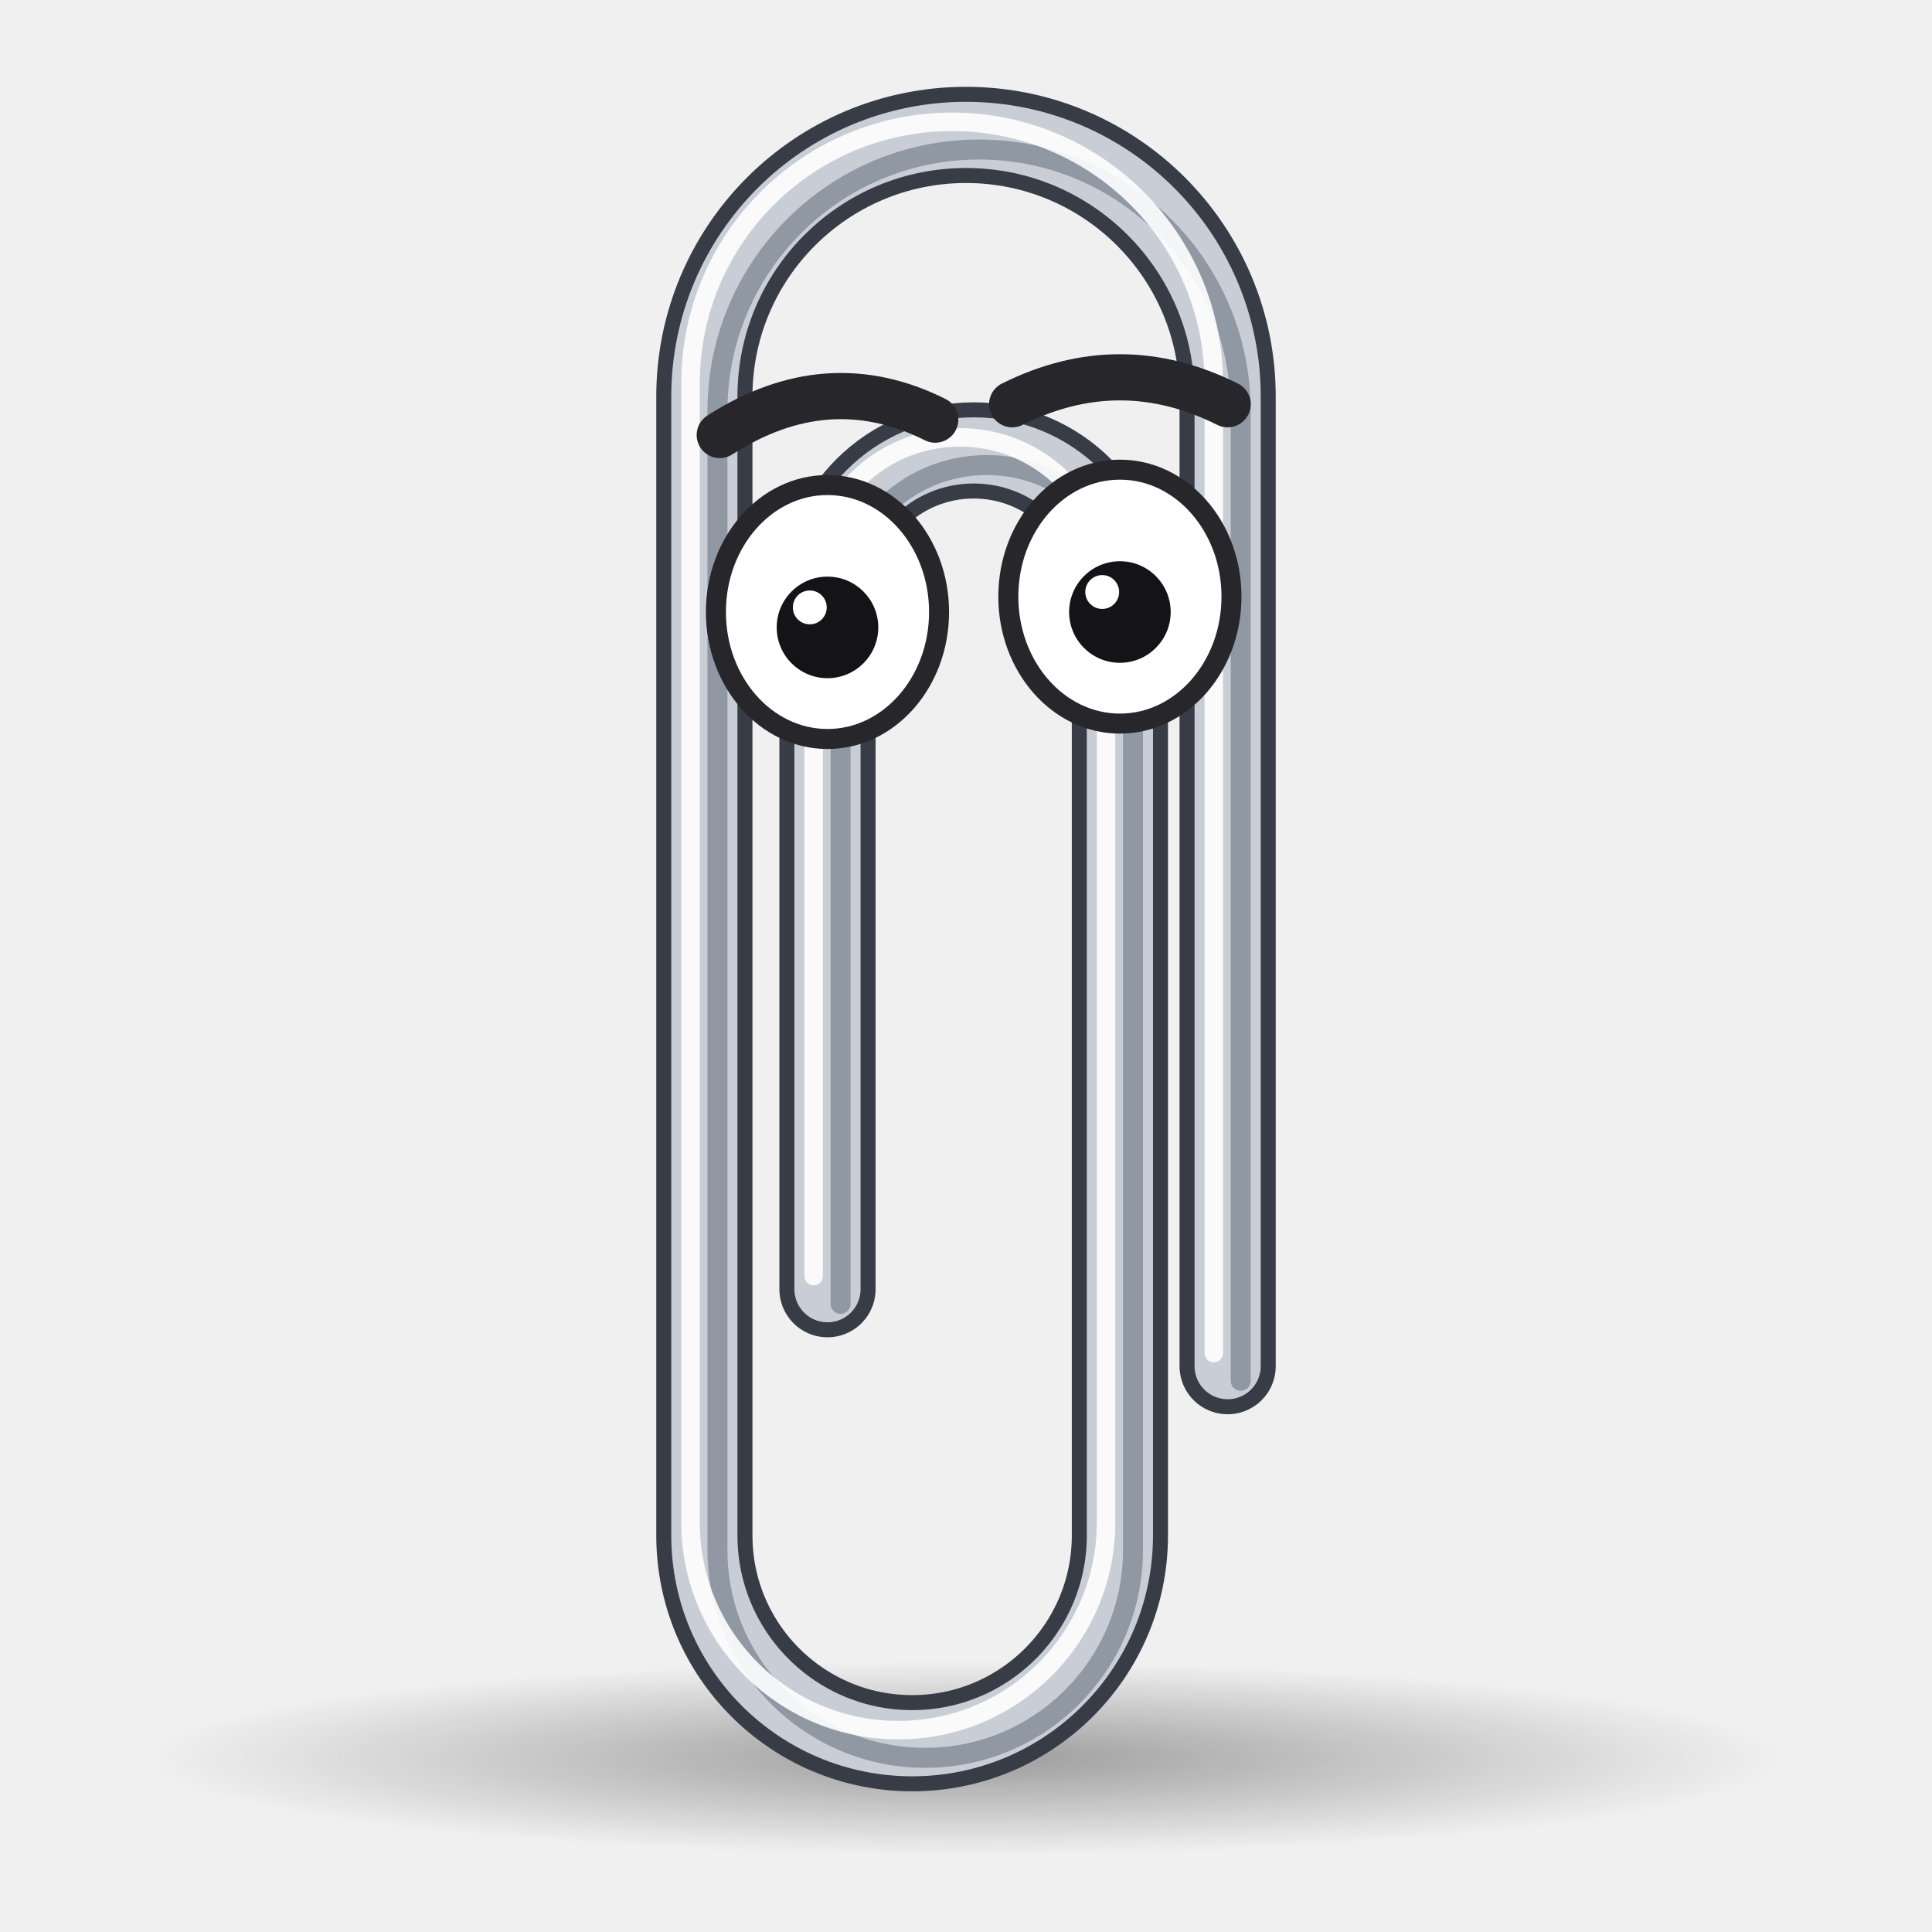
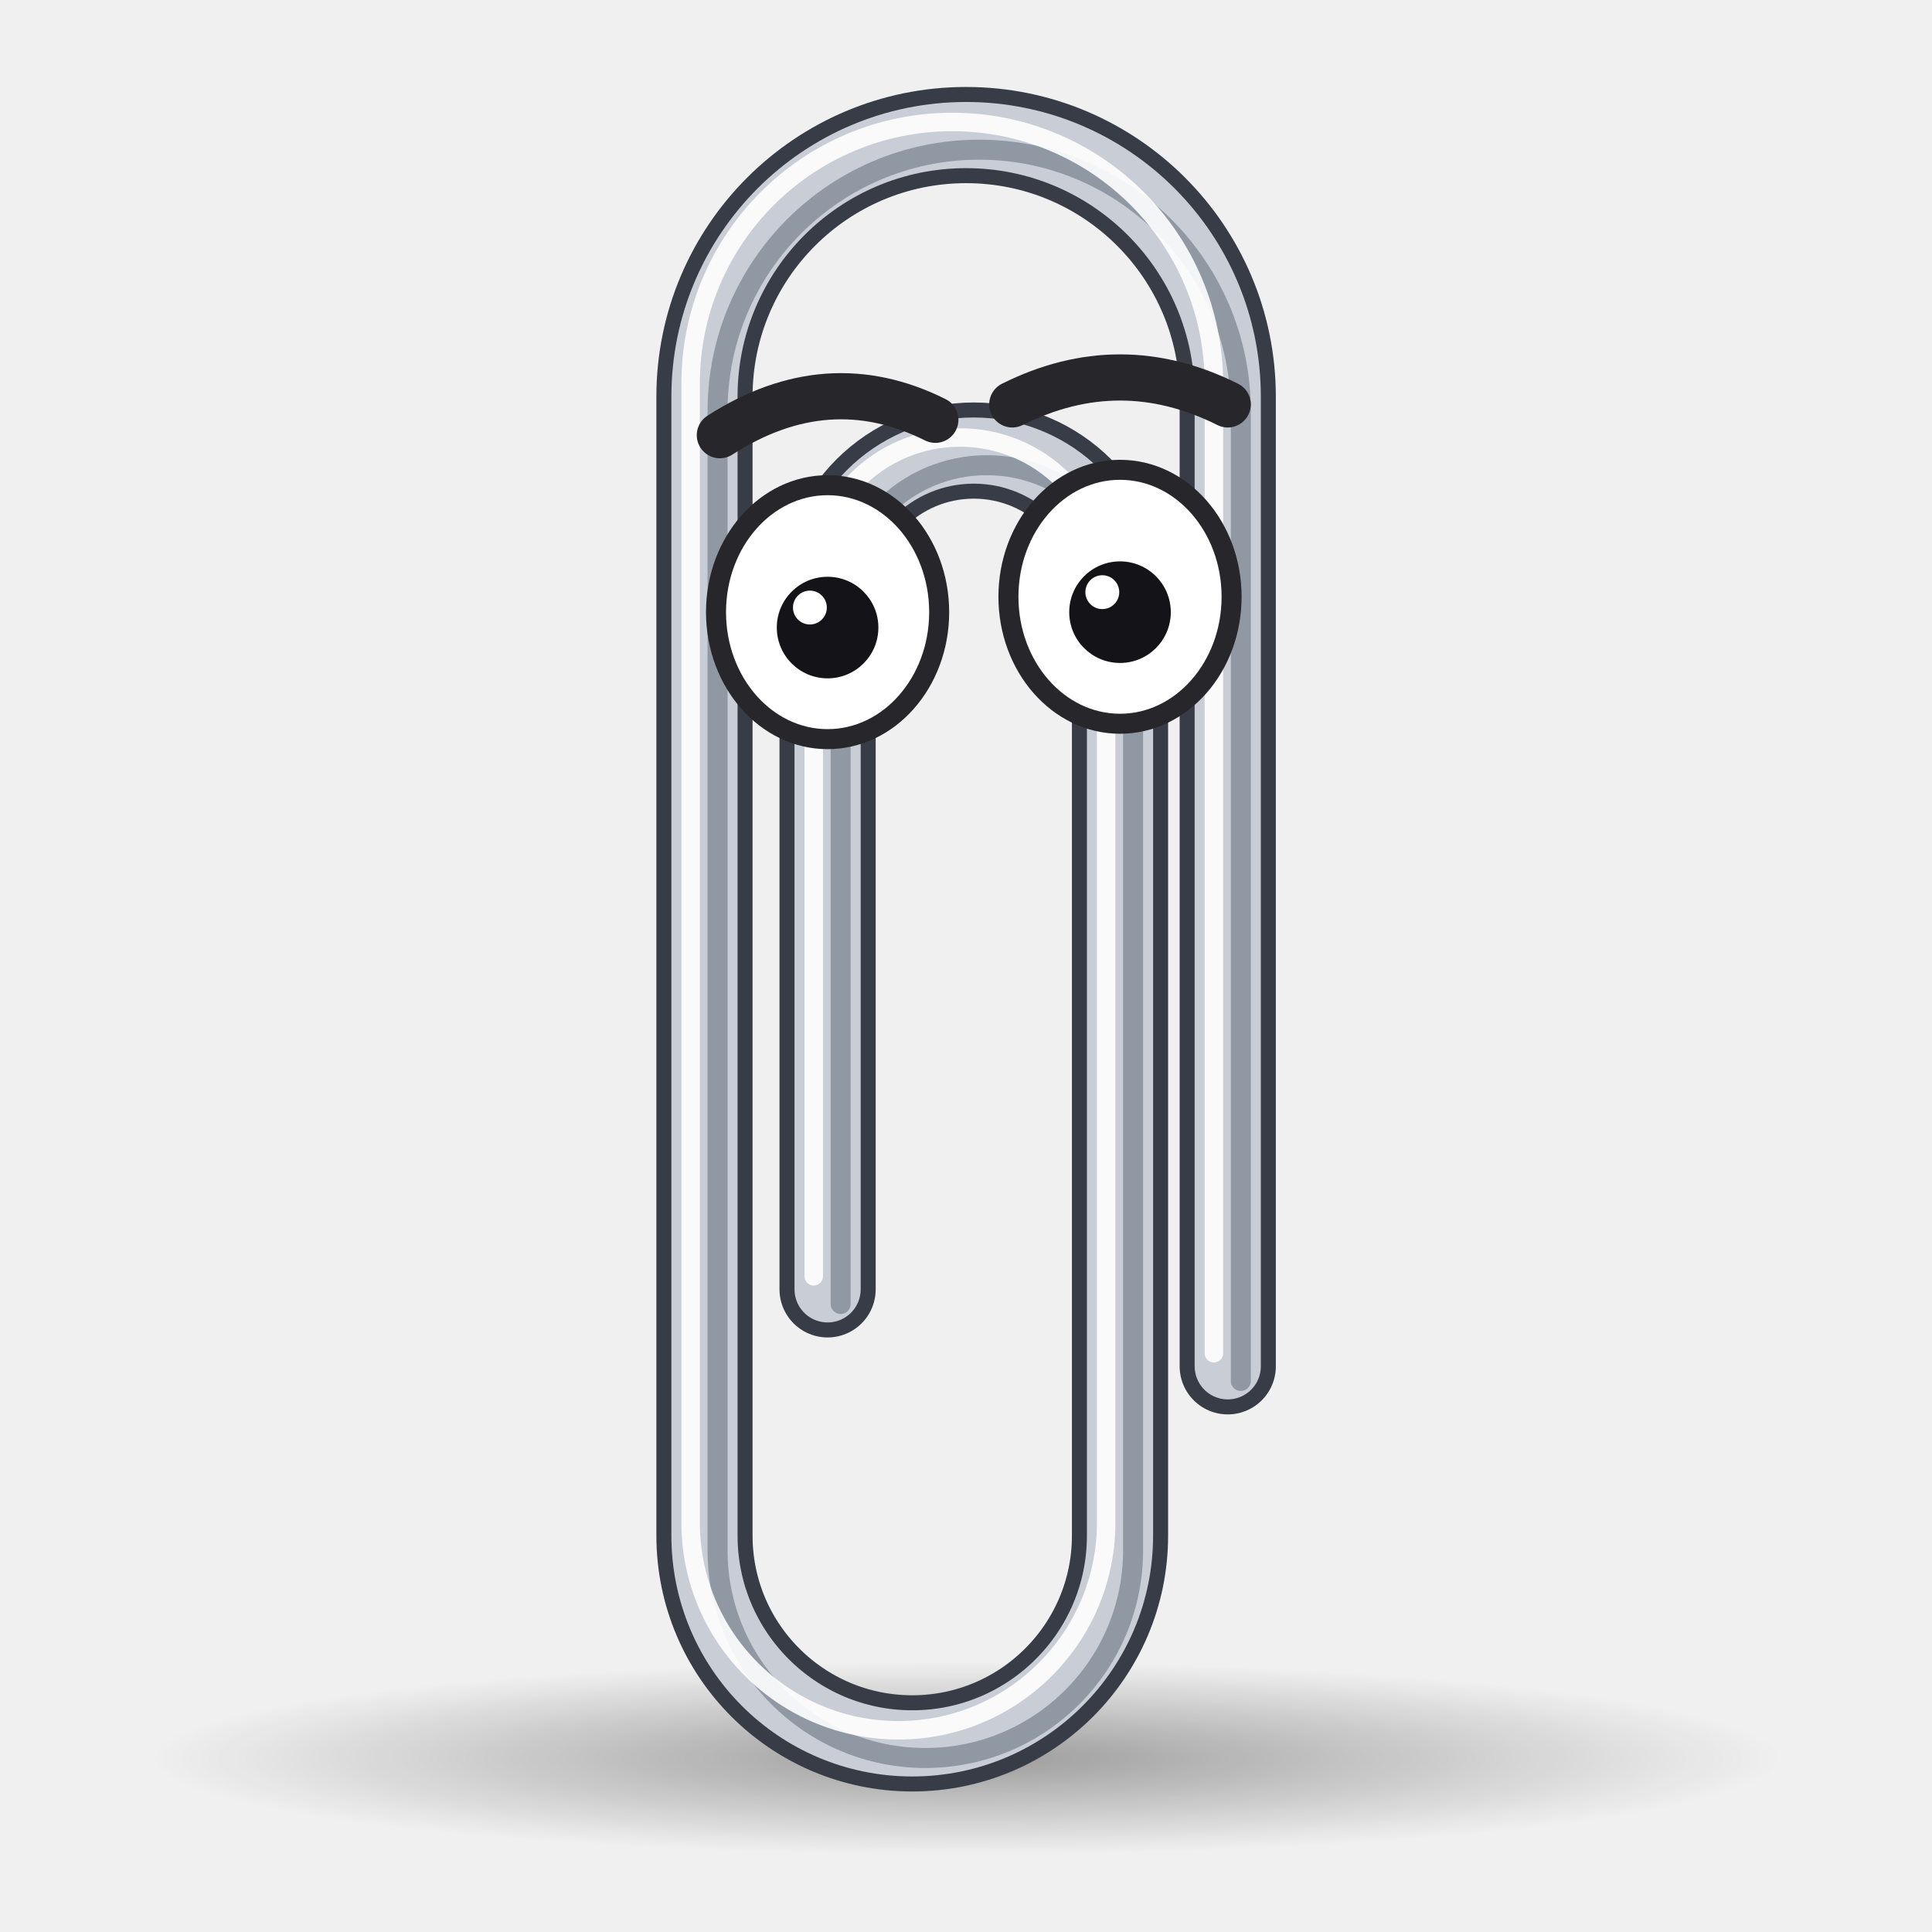
<svg xmlns="http://www.w3.org/2000/svg" width="512" height="512" viewBox="0 0 512 512">
  <defs>
    <radialGradient id="shadow" cx="50%" cy="50%" r="50%">
      <stop offset="0" stop-color="#000" stop-opacity="0.35" />
      <stop offset="1" stop-color="#000" stop-opacity="0" />
    </radialGradient>
    <path id="wire" d="M82 190 L82 100 A19 19 0 0 1 120 100 L120 222 A27 27 0 0 1 66 222 L66 74 A34 34 0 0 1 134 74 L134 200" />
  </defs>
  <ellipse cx="256" cy="465.92" rx="215.04" ry="25.6" fill="url(#shadow)" />
-   <svg x="15.36" y="15.36" width="481.28" height="481.28" viewBox="-18 30 236 236" overflow="visible">
+   <g transform="matrix(2.039322 0 0 2.039322 52.096 -45.77932)">
    <g fill="none" stroke-linecap="round" stroke-linejoin="round">
      <use href="#wire" stroke="#373c46" stroke-width="12.5" />
      <use href="#wire" stroke="#c9ced6" stroke-width="8.6" />
      <use href="#wire" stroke="#8a929e" stroke-width="2.6" opacity="0.9" transform="translate(1.7 1.9)" />
      <use href="#wire" stroke="#ffffff" stroke-width="2.4" opacity="0.9" transform="translate(-1.8 -1.7)" />
    </g>
    <ellipse cx="82" cy="102" rx="14.5" ry="16.5" fill="#fff" stroke="#26262b" stroke-width="2.6" />
    <circle cx="82" cy="104" r="6.6" fill="#141418" />
    <circle cx="79.7" cy="101.4" r="2.2" fill="#fff" />
    <ellipse cx="120" cy="100" rx="14.5" ry="16.5" fill="#fff" stroke="#26262b" stroke-width="2.6" />
    <circle cx="120" cy="102" r="6.6" fill="#141418" />
    <circle cx="117.7" cy="99.4" r="2.2" fill="#fff" />
    <g fill="none" stroke="#26262b" stroke-width="6" stroke-linecap="round">
      <path d="M68 79 Q82 70 96 77" />
      <path d="M106 75 Q120 68 134 75" />
    </g>
-   </svg>
+   </g>
</svg>
